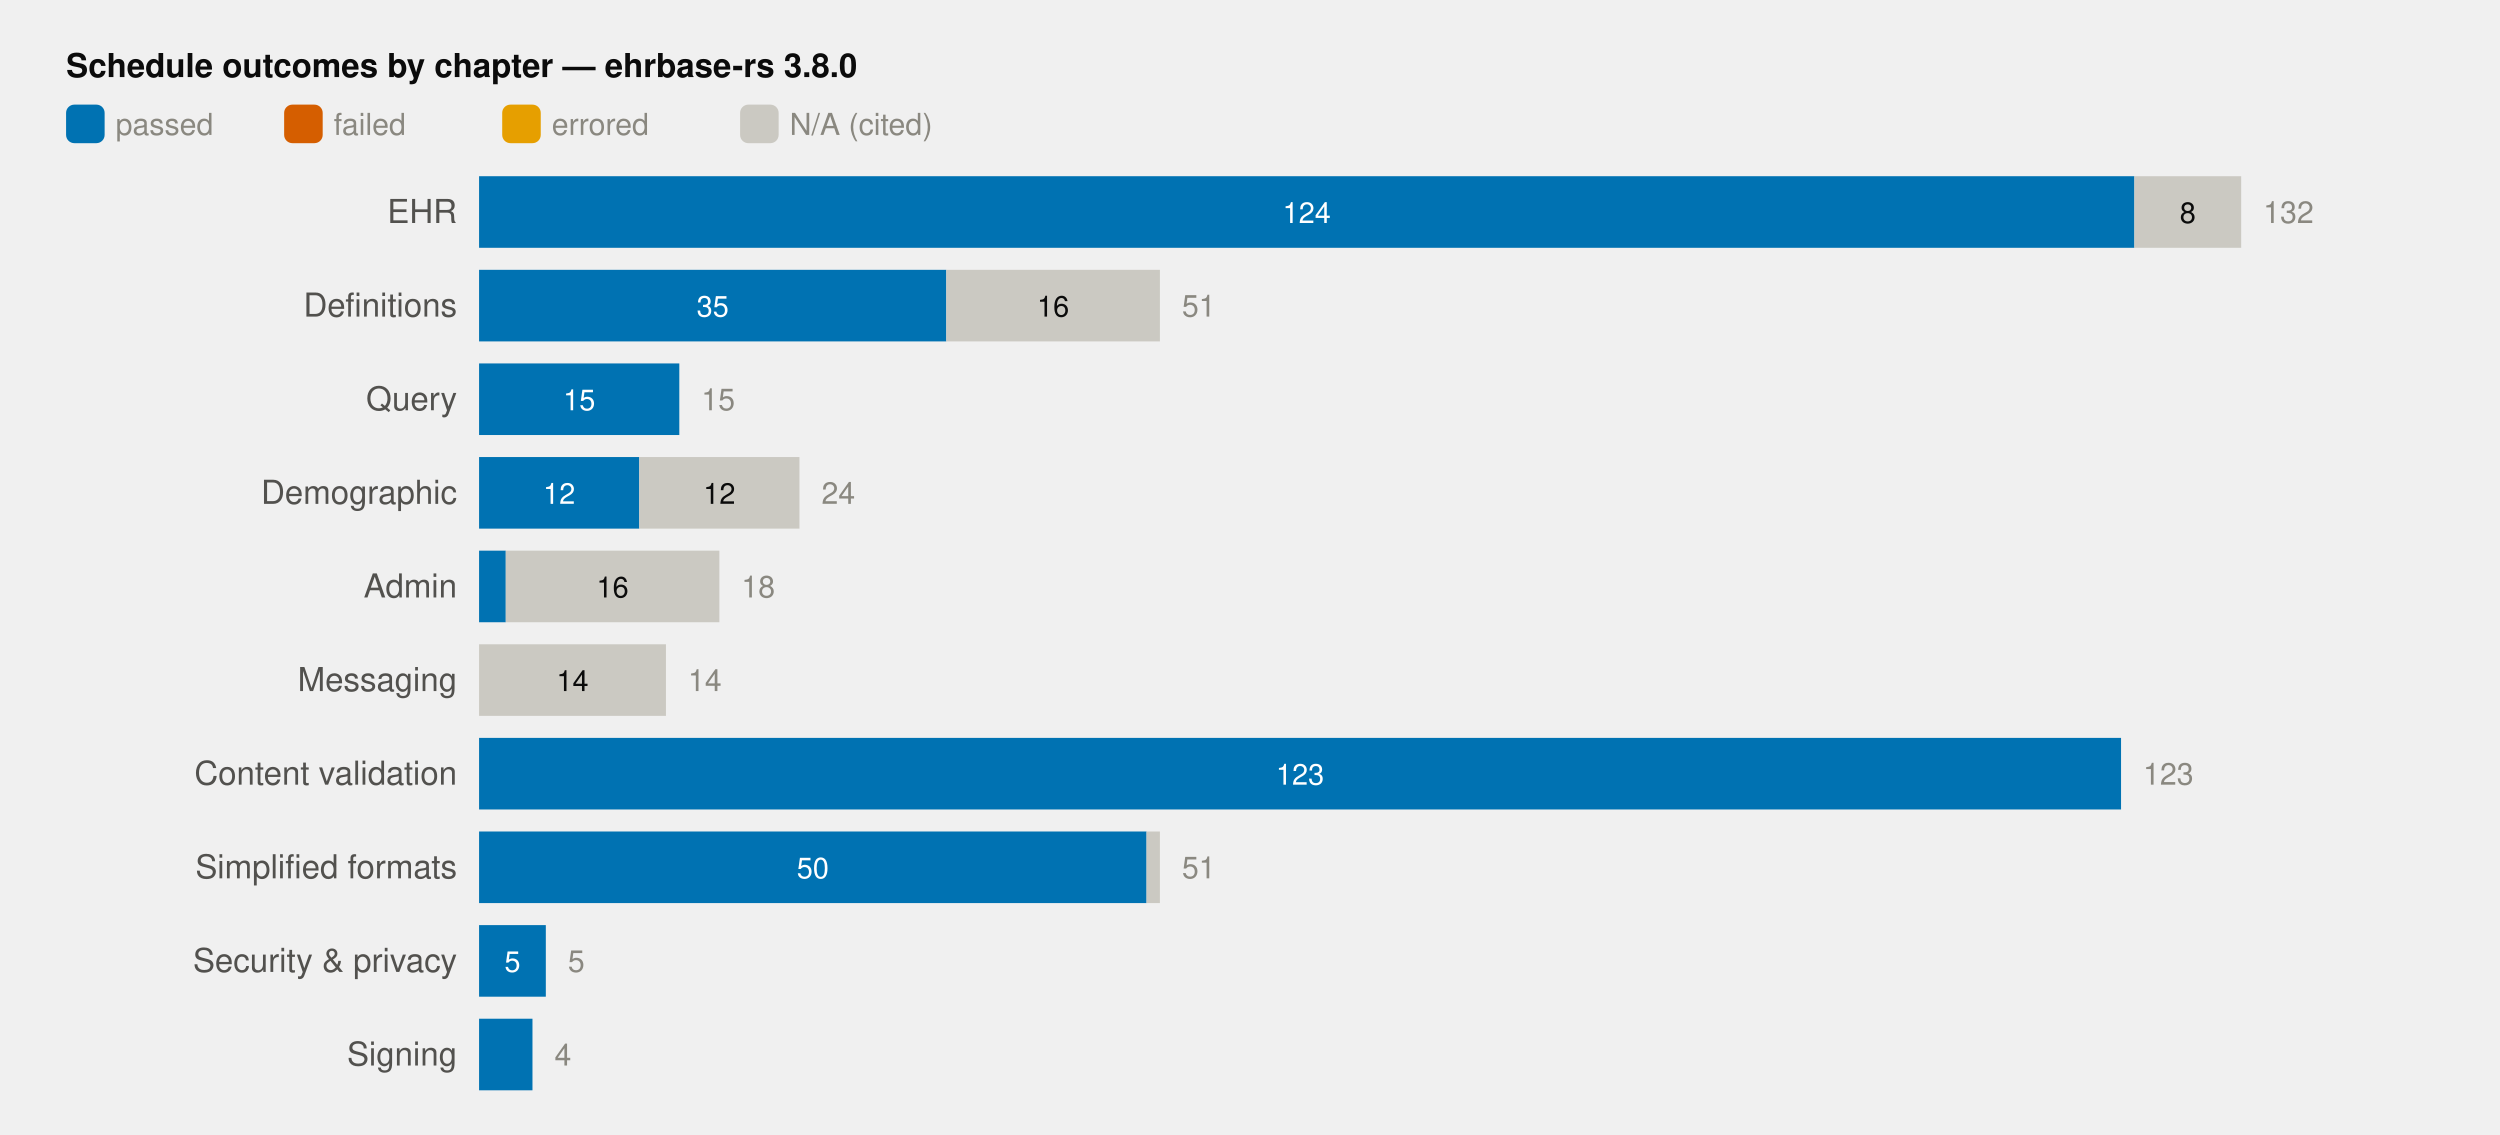
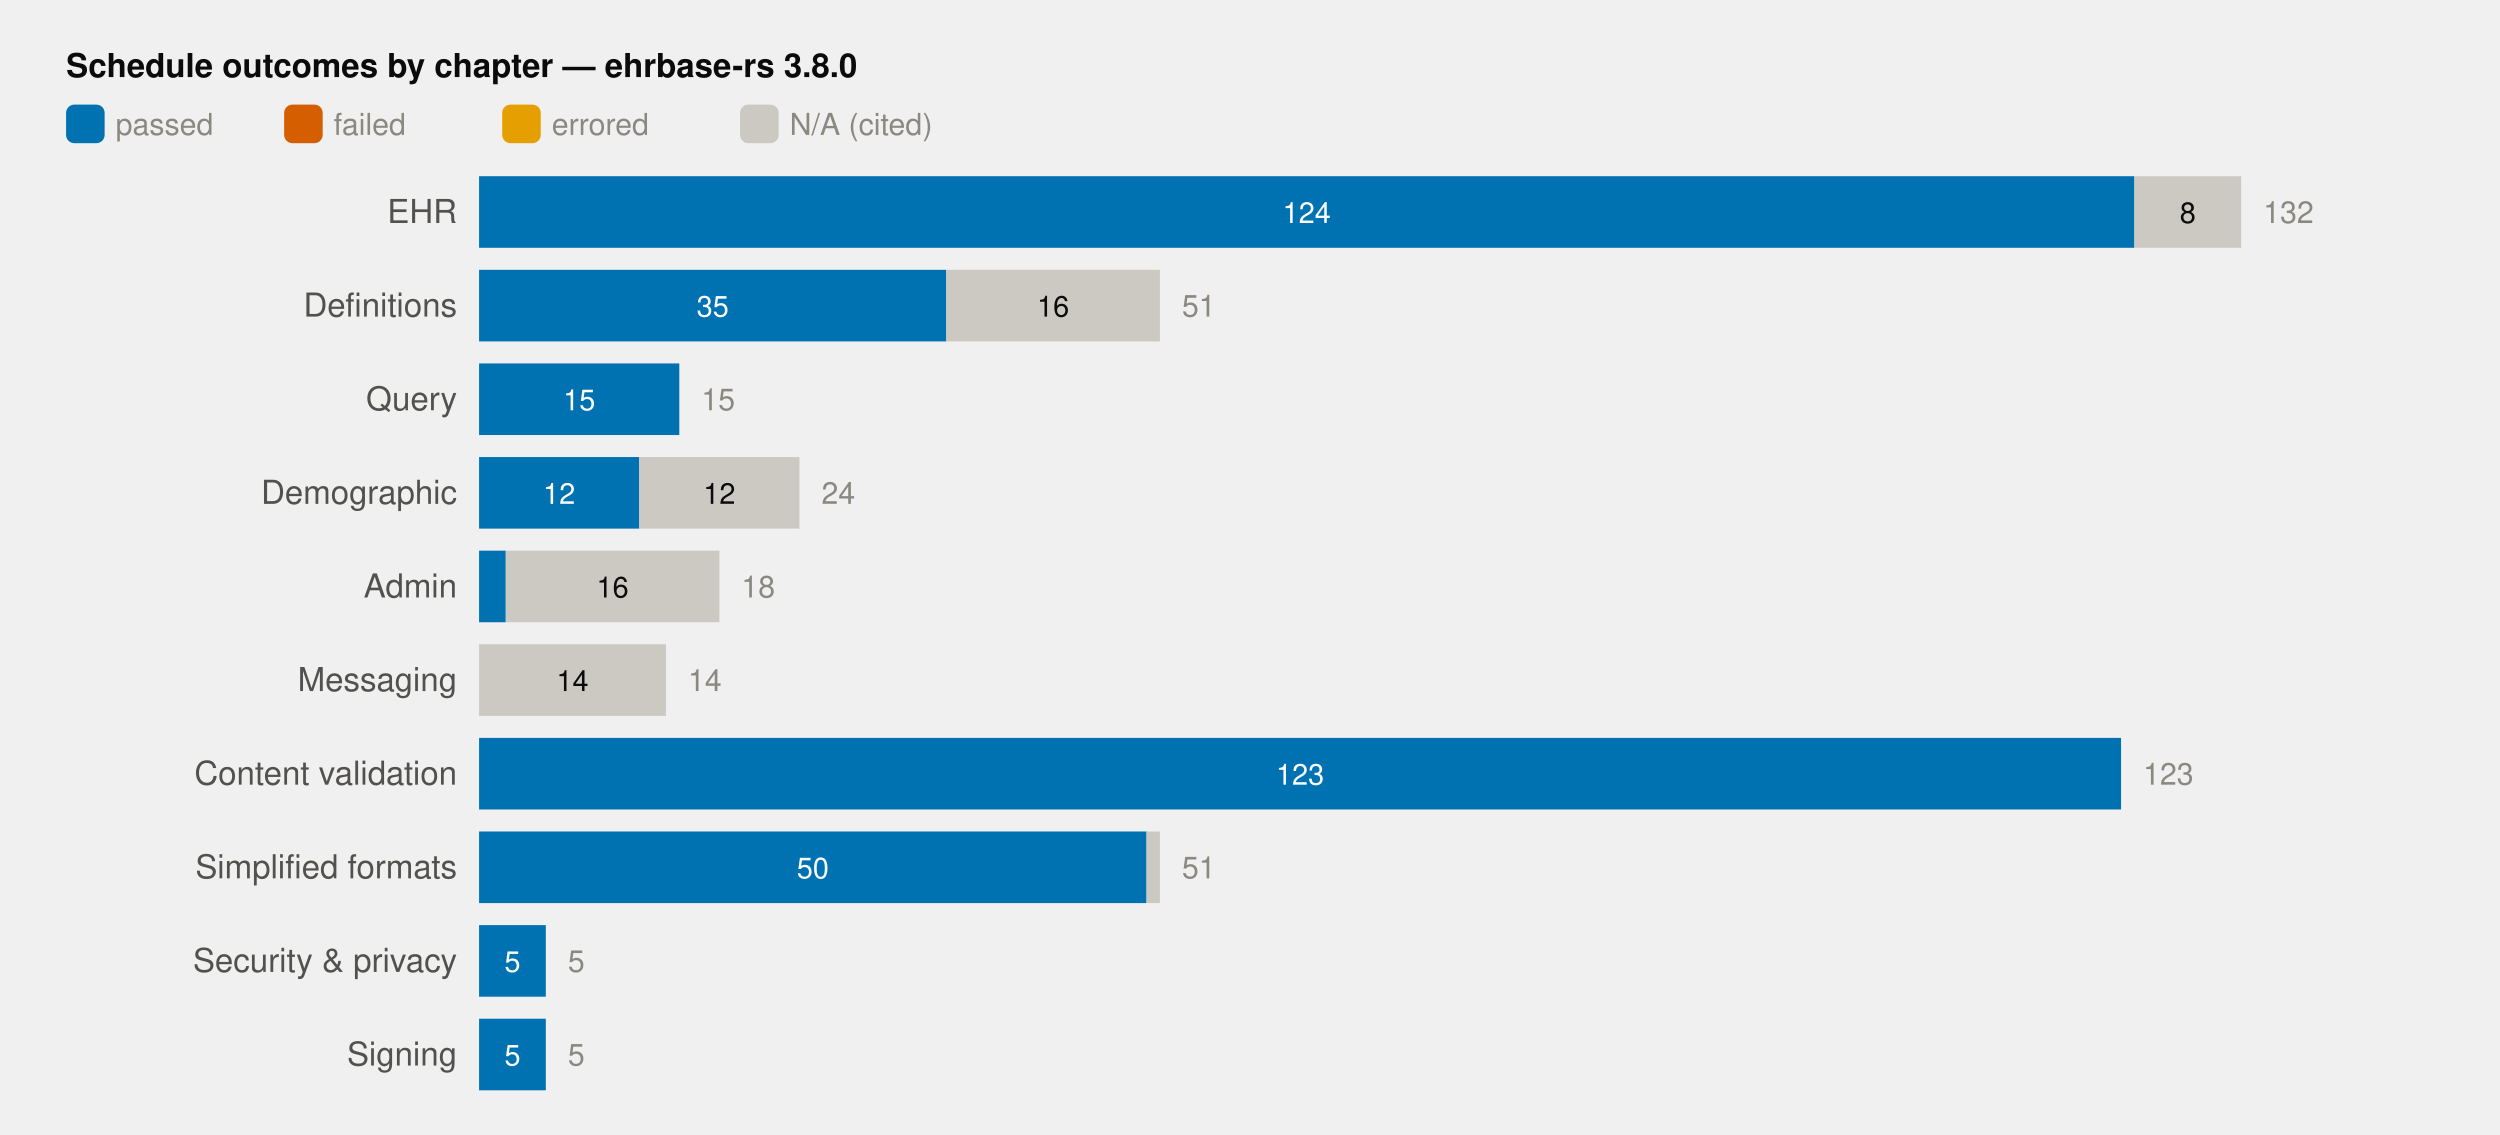
<svg xmlns="http://www.w3.org/2000/svg" viewBox="0 0 908 412" width="908" height="412" role="img">
  <style>
text { fill: #52514e; font: 12px -apple-system, 'Segoe UI', Helvetica, Arial, sans-serif; }
.title { fill: #0b0b0b; font-weight: 600; }
.muted { fill: #8a8880; font-size: 11px; }
.grid { stroke: #e4e2dd; stroke-width: 1; }
.cell-label { fill: #ffffff; font-size: 11px; }
.cell-label-dim { fill: #0b0b0b; font-size: 11px; }
.ev-passed { fill: #0072b2; }
.ev-failed { fill: #d55e00; }
.ev-not-evidenced { fill: #cbc9c2; }
.ev-unrealized { fill: #e8e6e0; }
.ev-no-cases { fill: #f4f2ec; }
.cell-required { stroke: #52514e; stroke-width: 1.2; }
.cell-optional { stroke: #cbc9c2; stroke-width: 1; stroke-dasharray: 3 2; }
.bar-passed { fill: #0072b2; }
.bar-failed { fill: #d55e00; }
.bar-errored { fill: #e69f00; }
.bar-na { fill: #cbc9c2; }
.seg-label { fill: #ffffff; font-size: 10.5px; }
.seg-label-dim { fill: #0b0b0b; font-size: 10.5px; }
@media (prefers-color-scheme: dark) {
text { fill: #c3c2b7; }
.title { fill: #ffffff; }
.muted { fill: #8f8e85; }
.grid { stroke: #3a3a38; }
.cell-label { fill: #ffffff; }
.cell-label-dim { fill: #e8e6e0; }
.ev-passed { fill: #3987e5; }
.ev-failed { fill: #e5484d; }
.ev-not-evidenced { fill: #4a4a47; }
.ev-unrealized { fill: #3a3a38; }
.ev-no-cases { fill: #2e2e2c; }
.cell-required { stroke: #c3c2b7; }
.cell-optional { stroke: #4a4a47; }
.bar-passed { fill: #3987e5; }
.bar-failed { fill: #e5484d; }
.bar-errored { fill: #d9a514; }
.bar-na { fill: #4a4a47; }
.seg-label-dim { fill: #e8e6e0; }
}
</style>
  <text x="24" y="28" class="title">Schedule outcomes by chapter — ehrbase-rs 3.8.0</text>
  <rect x="24" y="38" width="14" height="14" rx="3" class="bar-passed" />
  <text x="42" y="49" class="muted">passed</text>
  <rect x="103.2" y="38" width="14" height="14" rx="3" class="bar-failed" />
  <text x="121.2" y="49" class="muted">failed</text>
  <rect x="182.4" y="38" width="14" height="14" rx="3" class="bar-errored" />
  <text x="200.4" y="49" class="muted">errored</text>
  <rect x="268.8" y="38" width="14" height="14" rx="3" class="bar-na" />
  <text x="286.8" y="49" class="muted">N/A (cited)</text>
  <text x="166" y="81" text-anchor="end">EHR</text>
  <rect x="174" y="64" width="601.212" height="26" class="bar-passed" />
  <text x="474.606" y="81" class="seg-label" text-anchor="middle">124</text>
  <rect x="775.212" y="64" width="38.788" height="26" class="bar-na" />
  <text x="794.606" y="81" class="seg-label-dim" text-anchor="middle">8</text>
  <text x="822" y="81" class="muted">132</text>
  <text x="166" y="115" text-anchor="end">Definitions</text>
  <rect x="174" y="98" width="169.697" height="26" class="bar-passed" />
  <text x="258.848" y="115" class="seg-label" text-anchor="middle">35</text>
  <rect x="343.697" y="98" width="77.576" height="26" class="bar-na" />
  <text x="382.485" y="115" class="seg-label-dim" text-anchor="middle">16</text>
  <text x="429.273" y="115" class="muted">51</text>
  <text x="166" y="149" text-anchor="end">Query</text>
  <rect x="174" y="132" width="72.727" height="26" class="bar-passed" />
  <text x="210.364" y="149" class="seg-label" text-anchor="middle">15</text>
  <text x="254.727" y="149" class="muted">15</text>
  <text x="166" y="183" text-anchor="end">Demographic</text>
  <rect x="174" y="166" width="58.182" height="26" class="bar-passed" />
  <text x="203.091" y="183" class="seg-label" text-anchor="middle">12</text>
  <rect x="232.182" y="166" width="58.182" height="26" class="bar-na" />
  <text x="261.273" y="183" class="seg-label-dim" text-anchor="middle">12</text>
  <text x="298.364" y="183" class="muted">24</text>
  <text x="166" y="217" text-anchor="end">Admin</text>
  <rect x="174" y="200" width="9.697" height="26" class="bar-passed" />
  <rect x="183.697" y="200" width="77.576" height="26" class="bar-na" />
  <text x="222.485" y="217" class="seg-label-dim" text-anchor="middle">16</text>
  <text x="269.273" y="217" class="muted">18</text>
  <text x="166" y="251" text-anchor="end">Messaging</text>
  <rect x="174" y="234" width="67.879" height="26" class="bar-na" />
  <text x="207.939" y="251" class="seg-label-dim" text-anchor="middle">14</text>
  <text x="249.879" y="251" class="muted">14</text>
  <text x="166" y="285" text-anchor="end">Content validation</text>
  <rect x="174" y="268" width="596.364" height="26" class="bar-passed" />
  <text x="472.182" y="285" class="seg-label" text-anchor="middle">123</text>
  <text x="778.364" y="285" class="muted">123</text>
  <text x="166" y="319" text-anchor="end">Simplified formats</text>
  <rect x="174" y="302" width="242.424" height="26" class="bar-passed" />
  <text x="295.212" y="319" class="seg-label" text-anchor="middle">50</text>
  <rect x="416.424" y="302" width="4.848" height="26" class="bar-na" />
  <text x="429.273" y="319" class="muted">51</text>
  <text x="166" y="353" text-anchor="end">Security &amp; privacy</text>
  <rect x="174" y="336" width="24.242" height="26" class="bar-passed" />
  <text x="186.121" y="353" class="seg-label" text-anchor="middle">5</text>
  <text x="206.242" y="353" class="muted">5</text>
  <text x="166" y="387" text-anchor="end">Signing</text>
-   <rect x="174" y="370" width="19.394" height="26" class="bar-passed" />
-   <text x="201.394" y="387" class="muted">4</text>
+   <rect x="174" y="370" width="24.242" height="26" class="bar-passed" />
+   <text x="186.121" y="387" class="seg-label" text-anchor="middle">5</text>
+   <text x="206.242" y="387" class="muted">5</text>
</svg>
